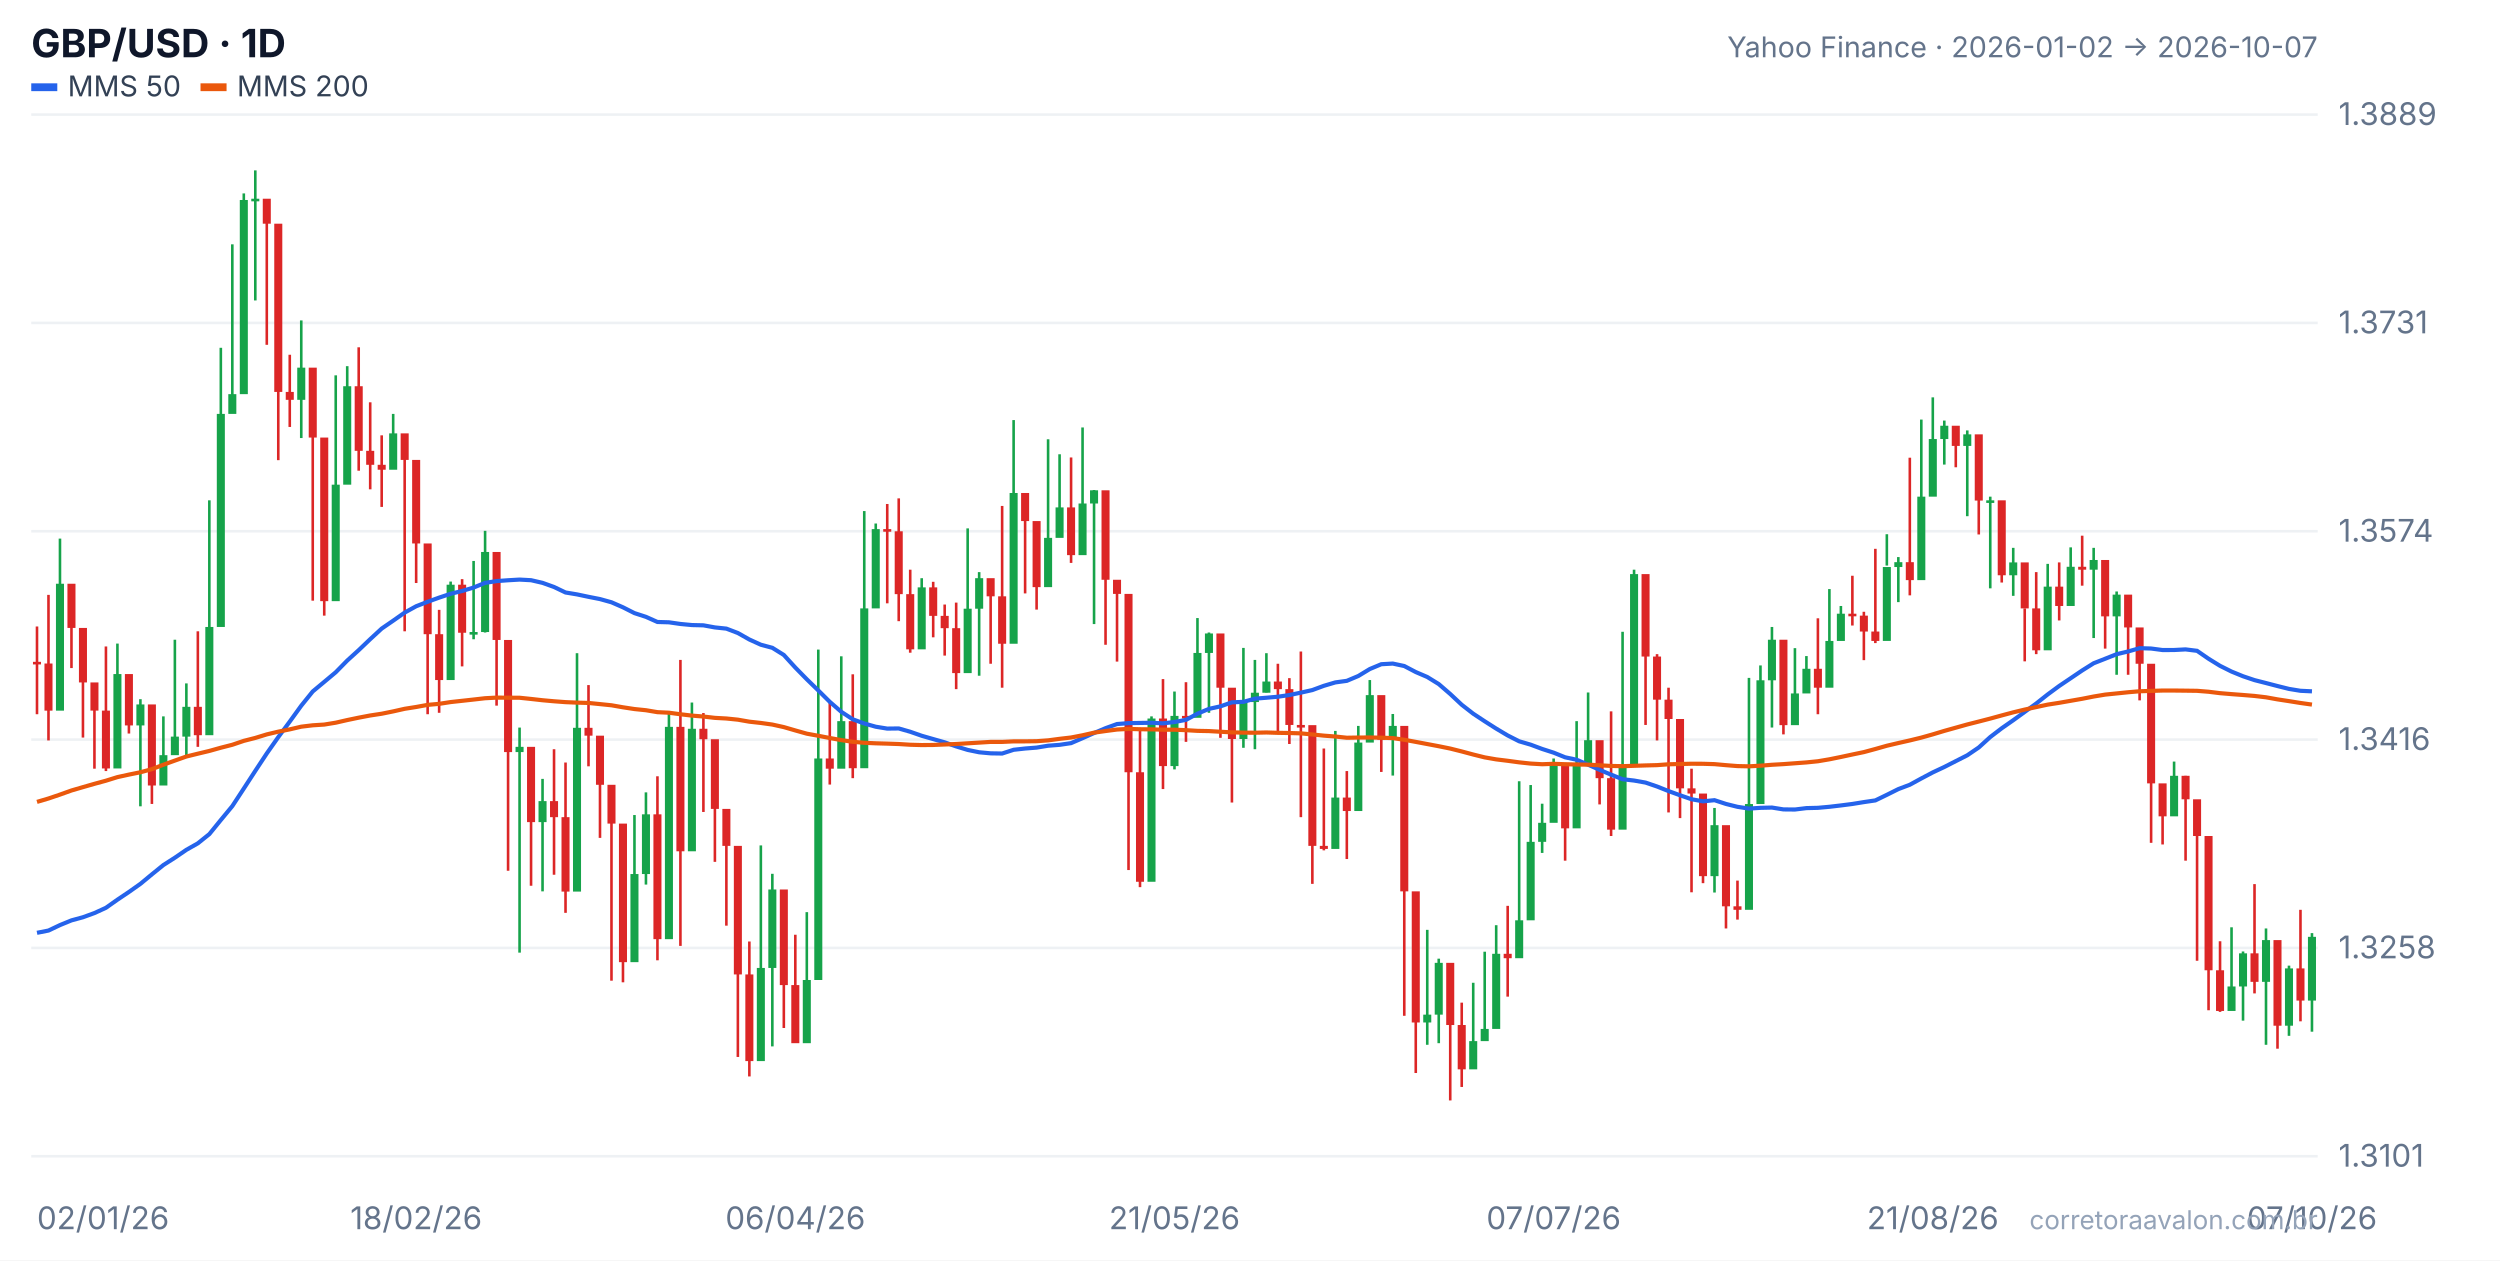
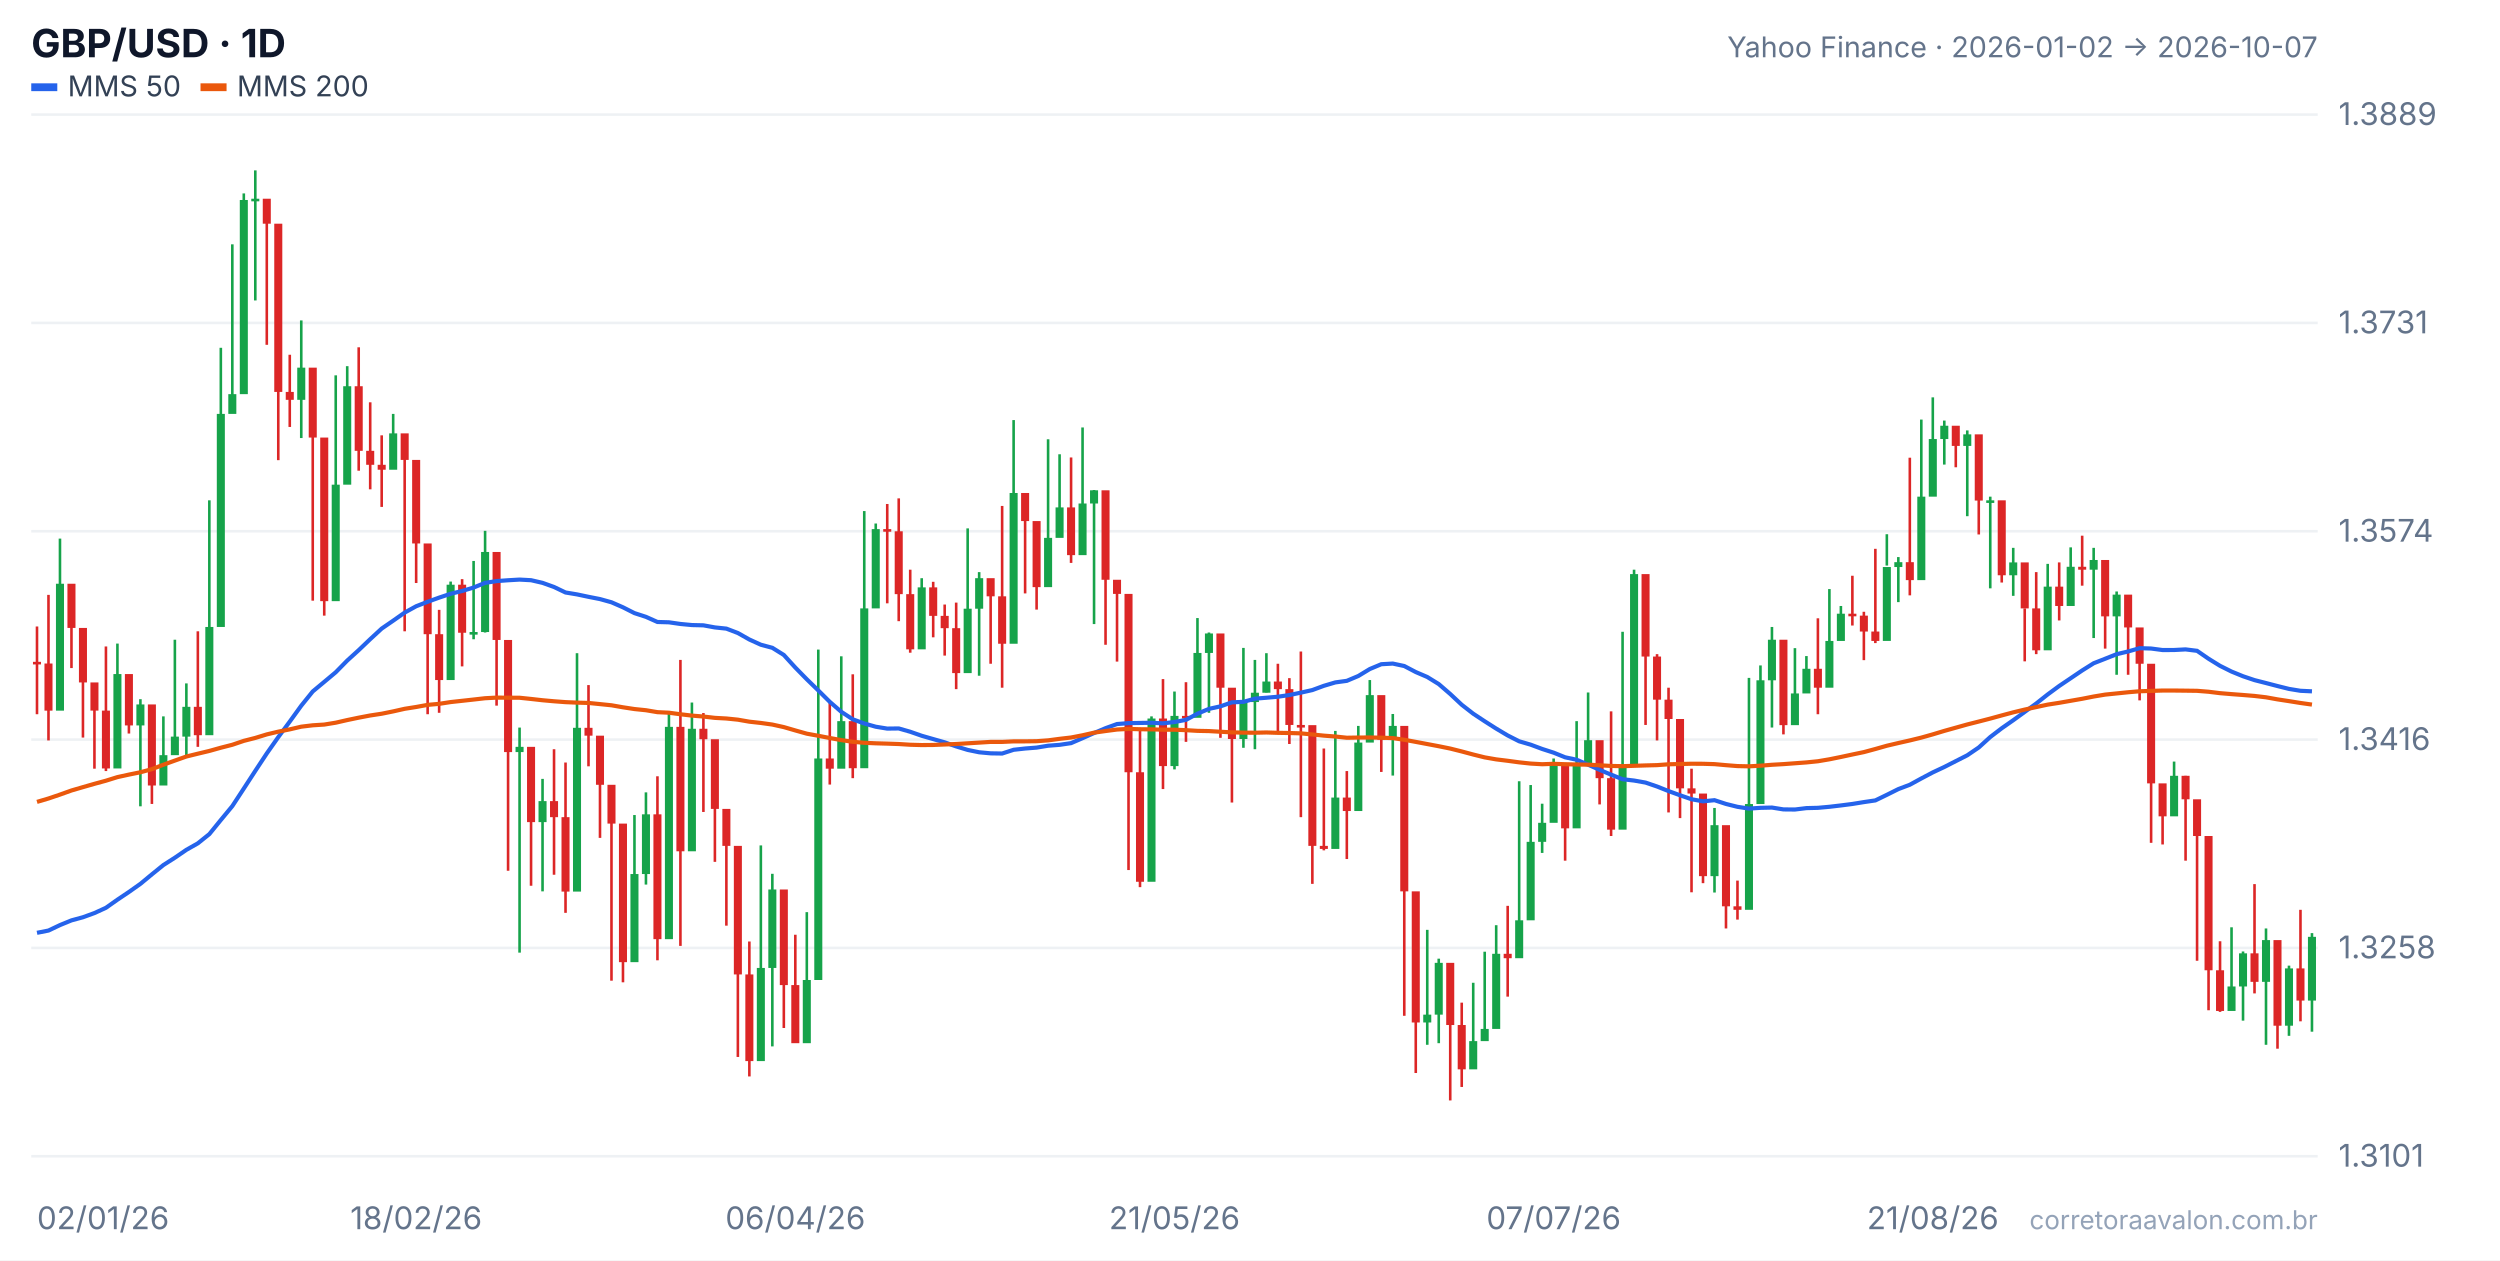
<svg xmlns="http://www.w3.org/2000/svg" viewBox="0 0 960 484" font-family="Inter,system-ui,sans-serif" font-size="12" role="img">
  <rect width="960" height="484" fill="#ffffff" />
  <text x="12" y="22" font-size="15" font-weight="700" fill="#0f172a">GBP/USD · 1D</text>
  <text x="890" y="22" font-size="11" fill="#64748b" text-anchor="end">Yahoo Finance · 2026-01-02 → 2026-10-07</text>
  <line x1="12" x2="890" y1="444" y2="444" stroke="#eef1f4" />
  <text x="898" y="448" fill="#64748b">1.3101</text>
  <line x1="12" x2="890" y1="364" y2="364" stroke="#eef1f4" />
  <text x="898" y="368" fill="#64748b">1.3258</text>
  <line x1="12" x2="890" y1="284" y2="284" stroke="#eef1f4" />
  <text x="898" y="288" fill="#64748b">1.3416</text>
  <line x1="12" x2="890" y1="204" y2="204" stroke="#eef1f4" />
  <text x="898" y="208" fill="#64748b">1.3574</text>
  <line x1="12" x2="890" y1="124" y2="124" stroke="#eef1f4" />
  <text x="898" y="128" fill="#64748b">1.3731</text>
  <line x1="12" x2="890" y1="44" y2="44" stroke="#eef1f4" />
  <text x="898" y="48" fill="#64748b">1.3889</text>
  <text x="14.206" y="472" fill="#64748b" text-anchor="start">02/01/26</text>
  <text x="159.804" y="472" fill="#64748b" text-anchor="middle">18/02/26</text>
  <text x="305.402" y="472" fill="#64748b" text-anchor="middle">06/04/26</text>
  <text x="451" y="472" fill="#64748b" text-anchor="middle">21/05/26</text>
  <text x="596.598" y="472" fill="#64748b" text-anchor="middle">07/07/26</text>
  <text x="742.196" y="472" fill="#64748b" text-anchor="middle">21/08/26</text>
-   <text x="887.794" y="472" fill="#64748b" text-anchor="middle">07/10/26</text>
  <line x1="14.206" x2="14.206" y1="240.571" y2="274.264" stroke="#dc2626" />
  <rect x="12.662" y="254.144" width="3.088" height="1" fill="#dc2626" />
  <line x1="18.618" x2="18.618" y1="228.43" y2="284.325" stroke="#dc2626" />
  <rect x="17.074" y="254.788" width="3.088" height="18.101" fill="#dc2626" />
  <line x1="23.03" x2="23.03" y1="206.824" y2="245.008" stroke="#16a34a" />
  <rect x="21.486" y="224.157" width="3.088" height="48.732" fill="#16a34a" />
  <line x1="27.442" x2="27.442" y1="232.513" y2="256.539" stroke="#dc2626" />
  <rect x="25.898" y="224.157" width="3.088" height="16.969" fill="#dc2626" />
  <line x1="31.854" x2="31.854" y1="258.471" y2="283.229" stroke="#dc2626" />
  <rect x="30.31" y="241.126" width="3.088" height="20.932" fill="#dc2626" />
  <line x1="36.266" x2="36.266" y1="268.213" y2="295.177" stroke="#dc2626" />
  <rect x="34.722" y="262.058" width="3.088" height="10.813" fill="#dc2626" />
  <line x1="40.678" x2="40.678" y1="248.241" y2="296.087" stroke="#dc2626" />
  <rect x="39.134" y="272.872" width="3.088" height="22.215" fill="#dc2626" />
  <line x1="45.09" x2="45.09" y1="247.133" y2="278.658" stroke="#16a34a" />
  <rect x="43.546" y="258.839" width="3.088" height="36.247" fill="#16a34a" />
  <line x1="49.503" x2="49.503" y1="260.403" y2="281.676" stroke="#dc2626" />
  <rect x="47.958" y="258.839" width="3.088" height="19.727" fill="#dc2626" />
  <line x1="53.915" x2="53.915" y1="268.488" y2="309.622" stroke="#16a34a" />
  <rect x="52.37" y="270.506" width="3.088" height="8.061" fill="#16a34a" />
  <line x1="58.327" x2="58.327" y1="285.604" y2="308.715" stroke="#dc2626" />
  <rect x="56.782" y="270.506" width="3.088" height="31.128" fill="#dc2626" />
  <line x1="62.739" x2="62.739" y1="275.088" y2="301.271" stroke="#16a34a" />
  <rect x="61.194" y="289.983" width="3.088" height="11.651" fill="#16a34a" />
  <line x1="67.151" x2="67.151" y1="245.655" y2="286.581" stroke="#16a34a" />
  <rect x="65.607" y="282.864" width="3.088" height="7.119" fill="#16a34a" />
  <line x1="71.563" x2="71.563" y1="262.426" y2="290.895" stroke="#16a34a" />
  <rect x="70.019" y="271.423" width="3.088" height="11.441" fill="#16a34a" />
  <line x1="75.975" x2="75.975" y1="242.42" y2="286.79" stroke="#dc2626" />
  <rect x="74.431" y="271.423" width="3.088" height="10.892" fill="#dc2626" />
  <line x1="80.387" x2="80.387" y1="192.125" y2="249.81" stroke="#16a34a" />
  <rect x="78.843" y="240.756" width="3.088" height="41.56" fill="#16a34a" />
  <line x1="84.799" x2="84.799" y1="133.554" y2="168.682" stroke="#16a34a" />
  <rect x="83.255" y="158.939" width="3.088" height="81.817" fill="#16a34a" />
  <line x1="89.211" x2="89.211" y1="93.823" y2="157.613" stroke="#16a34a" />
  <rect x="87.667" y="151.353" width="3.088" height="7.586" fill="#16a34a" />
  <line x1="93.623" x2="93.623" y1="74.272" y2="113.553" stroke="#16a34a" />
  <rect x="92.079" y="76.795" width="3.088" height="74.558" fill="#16a34a" />
  <line x1="98.035" x2="98.035" y1="65.429" y2="115.376" stroke="#16a34a" />
  <rect x="96.491" y="76.31" width="3.088" height="1" fill="#16a34a" />
  <line x1="102.447" x2="102.447" y1="81.834" y2="132.408" stroke="#dc2626" />
  <rect x="100.903" y="76.31" width="3.088" height="9.59" fill="#dc2626" />
  <line x1="106.859" x2="106.859" y1="132.6" y2="176.703" stroke="#dc2626" />
  <rect x="105.315" y="85.9" width="3.088" height="64.599" fill="#dc2626" />
  <line x1="111.271" x2="111.271" y1="136.225" y2="163.956" stroke="#dc2626" />
  <rect x="109.727" y="150.498" width="3.088" height="3.038" fill="#dc2626" />
  <line x1="115.683" x2="115.683" y1="123.042" y2="168.21" stroke="#16a34a" />
  <rect x="114.139" y="141.179" width="3.088" height="12.357" fill="#16a34a" />
  <line x1="120.095" x2="120.095" y1="162.916" y2="230.657" stroke="#dc2626" />
  <rect x="118.551" y="141.179" width="3.088" height="26.843" fill="#dc2626" />
  <line x1="124.508" x2="124.508" y1="182.729" y2="236.405" stroke="#dc2626" />
  <rect x="122.963" y="168.022" width="3.088" height="62.821" fill="#dc2626" />
  <line x1="128.92" x2="128.92" y1="144.13" y2="196.438" stroke="#16a34a" />
  <rect x="127.375" y="186.115" width="3.088" height="44.728" fill="#16a34a" />
  <line x1="133.332" x2="133.332" y1="140.608" y2="163.389" stroke="#16a34a" />
  <rect x="131.787" y="148.313" width="3.088" height="37.802" fill="#16a34a" />
  <line x1="137.744" x2="137.744" y1="133.363" y2="180.753" stroke="#dc2626" />
  <rect x="136.199" y="148.313" width="3.088" height="24.807" fill="#dc2626" />
  <line x1="142.156" x2="142.156" y1="154.484" y2="187.9" stroke="#dc2626" />
  <rect x="140.612" y="173.12" width="3.088" height="5.364" fill="#dc2626" />
  <line x1="146.568" x2="146.568" y1="167.171" y2="194.657" stroke="#dc2626" />
  <rect x="145.024" y="178.484" width="3.088" height="1.893" fill="#dc2626" />
  <line x1="150.98" x2="150.98" y1="158.939" y2="176.891" stroke="#16a34a" />
  <rect x="149.436" y="166.415" width="3.088" height="13.961" fill="#16a34a" />
  <line x1="155.392" x2="155.392" y1="175.666" y2="242.42" stroke="#dc2626" />
  <rect x="153.848" y="166.415" width="3.088" height="10.194" fill="#dc2626" />
  <line x1="159.804" x2="159.804" y1="199.622" y2="223.878" stroke="#dc2626" />
  <rect x="158.26" y="176.609" width="3.088" height="32.083" fill="#dc2626" />
  <line x1="164.216" x2="164.216" y1="232.513" y2="274.264" stroke="#dc2626" />
  <rect x="162.672" y="208.692" width="3.088" height="34.838" fill="#dc2626" />
  <line x1="168.628" x2="168.628" y1="234.182" y2="273.714" stroke="#dc2626" />
  <rect x="167.084" y="243.53" width="3.088" height="17.609" fill="#dc2626" />
  <line x1="173.04" x2="173.04" y1="223.32" y2="252.669" stroke="#16a34a" />
  <rect x="171.496" y="224.528" width="3.088" height="36.61" fill="#16a34a" />
  <line x1="177.452" x2="177.452" y1="222.39" y2="255.894" stroke="#dc2626" />
  <rect x="175.908" y="224.528" width="3.088" height="18.447" fill="#dc2626" />
  <line x1="181.864" x2="181.864" y1="215.409" y2="245.471" stroke="#16a34a" />
  <rect x="180.32" y="242.698" width="3.088" height="1" fill="#16a34a" />
  <line x1="186.276" x2="186.276" y1="203.833" y2="242.883" stroke="#16a34a" />
  <rect x="184.732" y="211.958" width="3.088" height="30.74" fill="#16a34a" />
  <line x1="190.688" x2="190.688" y1="238.628" y2="270.965" stroke="#dc2626" />
  <rect x="189.144" y="211.958" width="3.088" height="33.789" fill="#dc2626" />
  <line x1="195.101" x2="195.101" y1="263.438" y2="334.371" stroke="#dc2626" />
  <rect x="193.556" y="245.748" width="3.088" height="43.05" fill="#dc2626" />
  <line x1="199.513" x2="199.513" y1="279.39" y2="365.813" stroke="#16a34a" />
  <rect x="197.968" y="286.79" width="3.088" height="2.007" fill="#16a34a" />
  <line x1="203.925" x2="203.925" y1="289.801" y2="340.126" stroke="#dc2626" />
  <rect x="202.38" y="286.79" width="3.088" height="28.901" fill="#dc2626" />
  <line x1="208.337" x2="208.337" y1="299.09" y2="342.282" stroke="#16a34a" />
  <rect x="206.792" y="307.627" width="3.088" height="8.064" fill="#16a34a" />
  <line x1="212.749" x2="212.749" y1="287.703" y2="335.901" stroke="#dc2626" />
  <rect x="211.205" y="307.627" width="3.088" height="6.163" fill="#dc2626" />
  <line x1="217.161" x2="217.161" y1="292.808" y2="350.532" stroke="#dc2626" />
  <rect x="215.617" y="313.79" width="3.088" height="28.582" fill="#dc2626" />
  <line x1="221.573" x2="221.573" y1="250.825" y2="284.508" stroke="#16a34a" />
  <rect x="220.029" y="279.481" width="3.088" height="62.89" fill="#16a34a" />
  <line x1="225.985" x2="225.985" y1="263.069" y2="294.266" stroke="#dc2626" />
  <rect x="224.441" y="279.481" width="3.088" height="3.016" fill="#dc2626" />
  <line x1="230.397" x2="230.397" y1="287.338" y2="321.748" stroke="#dc2626" />
  <rect x="228.853" y="282.498" width="3.088" height="18.864" fill="#dc2626" />
  <line x1="234.809" x2="234.809" y1="307.536" y2="376.584" stroke="#dc2626" />
  <rect x="233.265" y="301.362" width="3.088" height="14.899" fill="#dc2626" />
  <line x1="239.221" x2="239.221" y1="334.551" y2="377.207" stroke="#dc2626" />
  <rect x="237.677" y="316.261" width="3.088" height="53.206" fill="#dc2626" />
  <line x1="243.633" x2="243.633" y1="312.974" y2="355.991" stroke="#16a34a" />
  <rect x="242.089" y="335.631" width="3.088" height="33.835" fill="#16a34a" />
  <line x1="248.045" x2="248.045" y1="304.269" y2="339.677" stroke="#16a34a" />
  <rect x="246.501" y="312.703" width="3.088" height="22.928" fill="#16a34a" />
  <line x1="252.457" x2="252.457" y1="298.089" y2="368.754" stroke="#dc2626" />
  <rect x="250.913" y="312.703" width="3.088" height="47.935" fill="#dc2626" />
  <line x1="256.869" x2="256.869" y1="273.714" y2="341.473" stroke="#16a34a" />
  <rect x="255.325" y="279.115" width="3.088" height="81.522" fill="#16a34a" />
  <line x1="261.281" x2="261.281" y1="253.405" y2="363.226" stroke="#dc2626" />
  <rect x="259.737" y="279.115" width="3.088" height="47.778" fill="#dc2626" />
  <line x1="265.693" x2="265.693" y1="269.772" y2="308.534" stroke="#16a34a" />
  <rect x="264.149" y="279.847" width="3.088" height="47.047" fill="#16a34a" />
  <line x1="270.106" x2="270.106" y1="273.806" y2="311.797" stroke="#dc2626" />
  <rect x="268.561" y="279.847" width="3.088" height="4.022" fill="#dc2626" />
  <line x1="274.518" x2="274.518" y1="304.36" y2="330.949" stroke="#dc2626" />
  <rect x="272.973" y="283.869" width="3.088" height="26.751" fill="#dc2626" />
  <line x1="278.93" x2="278.93" y1="318.549" y2="355.454" stroke="#dc2626" />
  <rect x="277.385" y="310.619" width="3.088" height="14.199" fill="#dc2626" />
  <line x1="283.342" x2="283.342" y1="352.054" y2="405.874" stroke="#dc2626" />
  <rect x="281.797" y="324.818" width="3.088" height="49.366" fill="#dc2626" />
  <line x1="287.754" x2="287.754" y1="361.531" y2="413.353" stroke="#dc2626" />
  <rect x="286.21" y="374.184" width="3.088" height="33.276" fill="#dc2626" />
  <line x1="292.166" x2="292.166" y1="324.638" y2="382.09" stroke="#16a34a" />
  <rect x="290.622" y="371.693" width="3.088" height="35.766" fill="#16a34a" />
  <line x1="296.578" x2="296.578" y1="335.541" y2="401.819" stroke="#16a34a" />
  <rect x="295.034" y="341.564" width="3.088" height="30.129" fill="#16a34a" />
  <line x1="300.99" x2="300.99" y1="370.802" y2="394.754" stroke="#dc2626" />
  <rect x="299.446" y="341.564" width="3.088" height="36.709" fill="#dc2626" />
  <line x1="305.402" x2="305.402" y1="358.94" y2="399.171" stroke="#dc2626" />
  <rect x="303.858" y="378.272" width="3.088" height="22.311" fill="#dc2626" />
  <line x1="309.814" x2="309.814" y1="350.263" y2="387.321" stroke="#16a34a" />
  <rect x="308.27" y="376.318" width="3.088" height="24.266" fill="#16a34a" />
  <line x1="314.226" x2="314.226" y1="249.44" y2="301.816" stroke="#16a34a" />
  <rect x="312.682" y="291.26" width="3.088" height="85.058" fill="#16a34a" />
  <line x1="318.638" x2="318.638" y1="269.864" y2="301.271" stroke="#dc2626" />
  <rect x="317.094" y="291.26" width="3.088" height="3.917" fill="#dc2626" />
  <line x1="323.05" x2="323.05" y1="252.023" y2="285.695" stroke="#16a34a" />
  <rect x="321.506" y="276.919" width="3.088" height="18.257" fill="#16a34a" />
  <line x1="327.462" x2="327.462" y1="258.932" y2="298.816" stroke="#dc2626" />
  <rect x="325.918" y="276.919" width="3.088" height="18.075" fill="#dc2626" />
  <line x1="331.874" x2="331.874" y1="196.25" y2="239.229" stroke="#16a34a" />
  <rect x="330.33" y="233.625" width="3.088" height="61.369" fill="#16a34a" />
  <line x1="336.286" x2="336.286" y1="201.027" y2="218.762" stroke="#16a34a" />
  <rect x="334.742" y="203.178" width="3.088" height="30.447" fill="#16a34a" />
  <line x1="340.698" x2="340.698" y1="193.532" y2="231.678" stroke="#dc2626" />
  <rect x="339.154" y="203.178" width="3.088" height="1" fill="#dc2626" />
  <line x1="345.111" x2="345.111" y1="191.374" y2="238.535" stroke="#dc2626" />
  <rect x="343.566" y="204.01" width="3.088" height="24.142" fill="#dc2626" />
  <line x1="349.523" x2="349.523" y1="218.762" y2="250.64" stroke="#dc2626" />
  <rect x="347.978" y="228.152" width="3.088" height="21.196" fill="#dc2626" />
  <line x1="353.935" x2="353.935" y1="222.027" y2="248.425" stroke="#16a34a" />
  <rect x="352.39" y="225.551" width="3.088" height="23.797" fill="#16a34a" />
  <line x1="358.347" x2="358.347" y1="223.413" y2="244.731" stroke="#dc2626" />
  <rect x="356.803" y="225.551" width="3.088" height="10.947" fill="#dc2626" />
  <line x1="362.759" x2="362.759" y1="232.142" y2="251.746" stroke="#dc2626" />
  <rect x="361.215" y="236.498" width="3.088" height="4.721" fill="#dc2626" />
  <line x1="367.171" x2="367.171" y1="231.4" y2="264.632" stroke="#dc2626" />
  <rect x="365.627" y="241.218" width="3.088" height="17.253" fill="#dc2626" />
  <line x1="371.583" x2="371.583" y1="202.897" y2="234.552" stroke="#16a34a" />
  <rect x="370.039" y="233.746" width="3.088" height="24.726" fill="#16a34a" />
  <line x1="375.995" x2="375.995" y1="219.692" y2="259.484" stroke="#16a34a" />
  <rect x="374.451" y="222.018" width="3.088" height="11.727" fill="#16a34a" />
  <line x1="380.407" x2="380.407" y1="227.13" y2="254.88" stroke="#dc2626" />
  <rect x="378.863" y="222.018" width="3.088" height="6.969" fill="#dc2626" />
  <line x1="384.819" x2="384.819" y1="194.282" y2="264.081" stroke="#dc2626" />
  <rect x="383.275" y="228.988" width="3.088" height="18.21" fill="#dc2626" />
  <line x1="389.231" x2="389.231" y1="161.307" y2="196.344" stroke="#16a34a" />
  <rect x="387.687" y="189.308" width="3.088" height="57.889" fill="#16a34a" />
  <line x1="393.643" x2="393.643" y1="190.342" y2="227.873" stroke="#dc2626" />
  <rect x="392.099" y="189.308" width="3.088" height="10.782" fill="#dc2626" />
  <line x1="398.055" x2="398.055" y1="201.775" y2="234.089" stroke="#dc2626" />
  <rect x="396.511" y="200.091" width="3.088" height="25.368" fill="#dc2626" />
  <line x1="402.467" x2="402.467" y1="168.682" y2="208.878" stroke="#16a34a" />
  <rect x="400.923" y="206.543" width="3.088" height="18.915" fill="#16a34a" />
  <line x1="406.879" x2="406.879" y1="174.44" y2="195.407" stroke="#16a34a" />
  <rect x="405.335" y="194.844" width="3.088" height="11.699" fill="#16a34a" />
  <line x1="411.291" x2="411.291" y1="175.666" y2="216.154" stroke="#dc2626" />
  <rect x="409.747" y="194.844" width="3.088" height="18.326" fill="#dc2626" />
  <line x1="415.704" x2="415.704" y1="164.146" y2="200.465" stroke="#16a34a" />
  <rect x="414.159" y="193.344" width="3.088" height="19.827" fill="#16a34a" />
  <line x1="420.116" x2="420.116" y1="188.182" y2="239.645" stroke="#16a34a" />
  <rect x="418.571" y="188.276" width="3.088" height="5.068" fill="#16a34a" />
  <line x1="424.528" x2="424.528" y1="215.687" y2="247.595" stroke="#dc2626" />
  <rect x="422.983" y="188.276" width="3.088" height="34.357" fill="#dc2626" />
  <line x1="428.94" x2="428.94" y1="224.343" y2="254.051" stroke="#dc2626" />
  <rect x="427.395" y="222.632" width="3.088" height="5.427" fill="#dc2626" />
  <line x1="433.352" x2="433.352" y1="295.996" y2="334.101" stroke="#dc2626" />
  <rect x="431.808" y="228.059" width="3.088" height="68.483" fill="#dc2626" />
  <line x1="437.764" x2="437.764" y1="279.939" y2="340.665" stroke="#dc2626" />
  <rect x="436.22" y="296.542" width="3.088" height="42.056" fill="#dc2626" />
  <line x1="442.176" x2="442.176" y1="275.088" y2="302.089" stroke="#16a34a" />
  <rect x="440.632" y="275.913" width="3.088" height="62.686" fill="#16a34a" />
  <line x1="446.588" x2="446.588" y1="260.771" y2="302.998" stroke="#dc2626" />
  <rect x="445.044" y="275.913" width="3.088" height="18.262" fill="#dc2626" />
  <line x1="451" x2="451" y1="265.55" y2="295.45" stroke="#16a34a" />
  <rect x="449.456" y="274.905" width="3.088" height="19.27" fill="#16a34a" />
  <line x1="455.412" x2="455.412" y1="261.966" y2="284.873" stroke="#dc2626" />
  <rect x="453.868" y="274.905" width="3.088" height="1" fill="#dc2626" />
  <line x1="459.824" x2="459.824" y1="237.331" y2="255.801" stroke="#16a34a" />
  <rect x="458.28" y="250.732" width="3.088" height="24.905" fill="#16a34a" />
  <line x1="464.236" x2="464.236" y1="242.883" y2="273.714" stroke="#16a34a" />
  <rect x="462.692" y="243.252" width="3.088" height="7.48" fill="#16a34a" />
  <line x1="468.648" x2="468.648" y1="262.242" y2="283.321" stroke="#dc2626" />
  <rect x="467.104" y="243.252" width="3.088" height="20.829" fill="#dc2626" />
  <line x1="473.06" x2="473.06" y1="268.029" y2="308.171" stroke="#dc2626" />
  <rect x="471.516" y="264.081" width="3.088" height="19.697" fill="#dc2626" />
  <line x1="477.472" x2="477.472" y1="248.795" y2="287.156" stroke="#16a34a" />
  <rect x="475.928" y="269.588" width="3.088" height="14.189" fill="#16a34a" />
  <line x1="481.884" x2="481.884" y1="253.405" y2="287.703" stroke="#16a34a" />
  <rect x="480.34" y="266.009" width="3.088" height="3.579" fill="#16a34a" />
  <line x1="486.296" x2="486.296" y1="250.825" y2="265.917" stroke="#16a34a" />
  <rect x="484.752" y="261.709" width="3.088" height="4.301" fill="#16a34a" />
  <line x1="490.709" x2="490.709" y1="254.88" y2="280.761" stroke="#dc2626" />
  <rect x="489.164" y="261.709" width="3.088" height="2.923" fill="#dc2626" />
  <line x1="495.121" x2="495.121" y1="260.403" y2="285.695" stroke="#dc2626" />
  <rect x="493.576" y="264.632" width="3.088" height="13.752" fill="#dc2626" />
  <line x1="499.533" x2="499.533" y1="250.179" y2="313.79" stroke="#dc2626" />
  <rect x="497.988" y="278.383" width="3.088" height="1" fill="#dc2626" />
  <line x1="503.945" x2="503.945" y1="307.627" y2="339.407" stroke="#dc2626" />
  <rect x="502.401" y="278.457" width="3.088" height="46.361" fill="#dc2626" />
  <line x1="508.357" x2="508.357" y1="287.43" y2="326.532" stroke="#dc2626" />
  <rect x="506.813" y="324.818" width="3.088" height="1.173" fill="#dc2626" />
  <line x1="512.769" x2="512.769" y1="280.67" y2="307.718" stroke="#16a34a" />
  <rect x="511.225" y="306.266" width="3.088" height="19.725" fill="#16a34a" />
  <line x1="517.181" x2="517.181" y1="296.087" y2="329.868" stroke="#dc2626" />
  <rect x="515.637" y="306.266" width="3.088" height="5.169" fill="#dc2626" />
  <line x1="521.593" x2="521.593" y1="278.749" y2="299.635" stroke="#16a34a" />
  <rect x="520.049" y="285.148" width="3.088" height="26.287" fill="#16a34a" />
  <line x1="526.005" x2="526.005" y1="261.139" y2="282.955" stroke="#16a34a" />
  <rect x="524.461" y="266.928" width="3.088" height="18.22" fill="#16a34a" />
  <line x1="530.417" x2="530.417" y1="271.239" y2="296.424" stroke="#dc2626" />
  <rect x="528.873" y="266.928" width="3.088" height="17.114" fill="#dc2626" />
  <line x1="534.829" x2="534.829" y1="274.172" y2="297.816" stroke="#16a34a" />
  <rect x="533.285" y="278.749" width="3.088" height="5.293" fill="#16a34a" />
  <line x1="539.241" x2="539.241" y1="329.598" y2="390.066" stroke="#dc2626" />
  <rect x="537.697" y="278.749" width="3.088" height="63.533" fill="#dc2626" />
  <line x1="543.653" x2="543.653" y1="372.583" y2="412.035" stroke="#dc2626" />
  <rect x="542.109" y="342.282" width="3.088" height="50.35" fill="#dc2626" />
  <line x1="548.065" x2="548.065" y1="357.063" y2="401.201" stroke="#16a34a" />
  <rect x="546.521" y="389.624" width="3.088" height="3.009" fill="#16a34a" />
  <line x1="552.477" x2="552.477" y1="368.13" y2="400.584" stroke="#16a34a" />
  <rect x="550.933" y="369.734" width="3.088" height="19.89" fill="#16a34a" />
  <line x1="556.889" x2="556.889" y1="388.915" y2="422.571" stroke="#dc2626" />
  <rect x="555.345" y="369.734" width="3.088" height="23.872" fill="#dc2626" />
  <line x1="561.302" x2="561.302" y1="385.017" y2="417.395" stroke="#dc2626" />
  <rect x="559.757" y="393.605" width="3.088" height="17.023" fill="#dc2626" />
  <line x1="565.714" x2="565.714" y1="377.384" y2="403.23" stroke="#16a34a" />
  <rect x="564.169" y="399.789" width="3.088" height="10.839" fill="#16a34a" />
  <line x1="570.126" x2="570.126" y1="365.456" y2="396.345" stroke="#16a34a" />
  <rect x="568.581" y="395.108" width="3.088" height="4.681" fill="#16a34a" />
  <line x1="574.538" x2="574.538" y1="355.276" y2="386.169" stroke="#16a34a" />
  <rect x="572.993" y="366.259" width="3.088" height="28.849" fill="#16a34a" />
  <line x1="578.95" x2="578.95" y1="347.844" y2="382.711" stroke="#dc2626" />
  <rect x="577.406" y="366.259" width="3.088" height="1.693" fill="#dc2626" />
  <line x1="583.362" x2="583.362" y1="299.998" y2="355.276" stroke="#16a34a" />
  <rect x="581.818" y="353.397" width="3.088" height="14.555" fill="#16a34a" />
  <line x1="587.774" x2="587.774" y1="301.453" y2="325.089" stroke="#16a34a" />
  <rect x="586.23" y="323.266" width="3.088" height="30.131" fill="#16a34a" />
  <line x1="592.186" x2="592.186" y1="308.625" y2="327.525" stroke="#16a34a" />
  <rect x="590.642" y="315.962" width="3.088" height="7.304" fill="#16a34a" />
  <line x1="596.598" x2="596.598" y1="291.26" y2="311.525" stroke="#16a34a" />
  <rect x="595.054" y="293.228" width="3.088" height="22.734" fill="#16a34a" />
  <line x1="601.01" x2="601.01" y1="303.361" y2="330.499" stroke="#dc2626" />
  <rect x="599.466" y="293.228" width="3.088" height="24.86" fill="#dc2626" />
  <line x1="605.422" x2="605.422" y1="276.919" y2="299.908" stroke="#16a34a" />
  <rect x="603.878" y="294.084" width="3.088" height="24.003" fill="#16a34a" />
  <line x1="609.834" x2="609.834" y1="265.917" y2="291.533" stroke="#16a34a" />
  <rect x="608.29" y="284.234" width="3.088" height="9.85" fill="#16a34a" />
  <line x1="614.246" x2="614.246" y1="286.335" y2="308.896" stroke="#dc2626" />
  <rect x="612.702" y="284.234" width="3.088" height="14.582" fill="#dc2626" />
  <line x1="618.658" x2="618.658" y1="273.164" y2="321.026" stroke="#dc2626" />
  <rect x="617.114" y="298.816" width="3.088" height="19.769" fill="#dc2626" />
  <line x1="623.07" x2="623.07" y1="242.606" y2="300.998" stroke="#16a34a" />
  <rect x="621.526" y="293.629" width="3.088" height="24.957" fill="#16a34a" />
  <line x1="627.482" x2="627.482" y1="218.762" y2="251.193" stroke="#16a34a" />
  <rect x="625.938" y="220.455" width="3.088" height="73.174" fill="#16a34a" />
  <line x1="631.894" x2="631.894" y1="250.271" y2="278.383" stroke="#dc2626" />
  <rect x="630.35" y="220.455" width="3.088" height="31.661" fill="#dc2626" />
  <line x1="636.307" x2="636.307" y1="251.193" y2="284.325" stroke="#dc2626" />
  <rect x="634.762" y="252.116" width="3.088" height="16.556" fill="#dc2626" />
  <line x1="640.719" x2="640.719" y1="264.081" y2="311.978" stroke="#dc2626" />
  <rect x="639.174" y="268.671" width="3.088" height="7.424" fill="#dc2626" />
  <line x1="645.131" x2="645.131" y1="295.632" y2="314.152" stroke="#dc2626" />
  <rect x="643.586" y="276.095" width="3.088" height="26.63" fill="#dc2626" />
  <line x1="649.543" x2="649.543" y1="295.177" y2="342.641" stroke="#dc2626" />
  <rect x="647.998" y="302.725" width="3.088" height="1.998" fill="#dc2626" />
  <line x1="653.955" x2="653.955" y1="317.952" y2="339.138" stroke="#dc2626" />
  <rect x="652.411" y="304.723" width="3.088" height="31.717" fill="#dc2626" />
  <line x1="658.367" x2="658.367" y1="310.257" y2="342.731" stroke="#16a34a" />
  <rect x="656.823" y="316.867" width="3.088" height="19.574" fill="#16a34a" />
  <line x1="662.779" x2="662.779" y1="337.25" y2="356.527" stroke="#dc2626" />
  <rect x="661.235" y="316.867" width="3.088" height="31.156" fill="#dc2626" />
  <line x1="667.191" x2="667.191" y1="338.149" y2="353.128" stroke="#dc2626" />
  <rect x="665.647" y="348.023" width="3.088" height="1.345" fill="#dc2626" />
  <line x1="671.603" x2="671.603" y1="260.311" y2="325.991" stroke="#16a34a" />
  <rect x="670.059" y="308.752" width="3.088" height="40.616" fill="#16a34a" />
  <line x1="676.015" x2="676.015" y1="255.525" y2="289.983" stroke="#16a34a" />
  <rect x="674.471" y="261.231" width="3.088" height="47.52" fill="#16a34a" />
  <line x1="680.427" x2="680.427" y1="240.756" y2="279.371" stroke="#16a34a" />
  <rect x="678.883" y="245.655" width="3.088" height="15.576" fill="#16a34a" />
  <line x1="684.839" x2="684.839" y1="263.161" y2="282.005" stroke="#dc2626" />
  <rect x="683.295" y="245.655" width="3.088" height="32.801" fill="#dc2626" />
  <line x1="689.251" x2="689.251" y1="248.887" y2="269.588" stroke="#16a34a" />
  <rect x="687.707" y="266.285" width="3.088" height="12.172" fill="#16a34a" />
  <line x1="693.663" x2="693.663" y1="251.931" y2="265.917" stroke="#16a34a" />
  <rect x="692.119" y="256.814" width="3.088" height="9.47" fill="#16a34a" />
  <line x1="698.075" x2="698.075" y1="237.424" y2="274.264" stroke="#dc2626" />
  <rect x="696.531" y="256.814" width="3.088" height="7.266" fill="#dc2626" />
  <line x1="702.487" x2="702.487" y1="226.201" y2="249.625" stroke="#16a34a" />
  <rect x="700.943" y="246.126" width="3.088" height="17.954" fill="#16a34a" />
  <line x1="706.899" x2="706.899" y1="232.698" y2="245.008" stroke="#16a34a" />
  <rect x="705.355" y="235.664" width="3.088" height="10.462" fill="#16a34a" />
  <line x1="711.312" x2="711.312" y1="221.088" y2="240.201" stroke="#dc2626" />
  <rect x="709.767" y="235.664" width="3.088" height="1" fill="#dc2626" />
  <line x1="715.724" x2="715.724" y1="234.923" y2="253.498" stroke="#dc2626" />
  <rect x="714.179" y="236.405" width="3.088" height="6.108" fill="#dc2626" />
  <line x1="720.136" x2="720.136" y1="210.745" y2="246.948" stroke="#dc2626" />
  <rect x="718.591" y="242.513" width="3.088" height="3.604" fill="#dc2626" />
  <line x1="724.548" x2="724.548" y1="205.142" y2="217.178" stroke="#16a34a" />
  <rect x="723.004" y="217.737" width="3.088" height="28.38" fill="#16a34a" />
  <line x1="728.96" x2="728.96" y1="213.917" y2="231.215" stroke="#16a34a" />
  <rect x="727.416" y="215.874" width="3.088" height="1.863" fill="#16a34a" />
  <line x1="733.372" x2="733.372" y1="175.76" y2="228.616" stroke="#dc2626" />
  <rect x="731.828" y="215.874" width="3.088" height="6.888" fill="#dc2626" />
  <line x1="737.784" x2="737.784" y1="161.117" y2="192.875" stroke="#16a34a" />
  <rect x="736.24" y="190.717" width="3.088" height="32.046" fill="#16a34a" />
  <line x1="742.196" x2="742.196" y1="152.587" y2="180.565" stroke="#16a34a" />
  <rect x="740.652" y="168.588" width="3.088" height="22.129" fill="#16a34a" />
  <line x1="746.608" x2="746.608" y1="161.497" y2="178.399" stroke="#16a34a" />
  <rect x="745.064" y="163.483" width="3.088" height="5.105" fill="#16a34a" />
  <line x1="751.02" x2="751.02" y1="163.956" y2="179.435" stroke="#dc2626" />
  <rect x="749.476" y="163.483" width="3.088" height="7.749" fill="#dc2626" />
  <line x1="755.432" x2="755.432" y1="165.28" y2="198.218" stroke="#16a34a" />
  <rect x="753.888" y="166.793" width="3.088" height="4.439" fill="#16a34a" />
  <line x1="759.844" x2="759.844" y1="188.839" y2="205.235" stroke="#dc2626" />
  <rect x="758.3" y="166.793" width="3.088" height="25.425" fill="#dc2626" />
  <line x1="764.256" x2="764.256" y1="190.717" y2="225.923" stroke="#16a34a" />
  <rect x="762.712" y="192.125" width="3.088" height="1" fill="#16a34a" />
  <line x1="768.668" x2="768.668" y1="208.598" y2="223.692" stroke="#dc2626" />
  <rect x="767.124" y="192.125" width="3.088" height="28.777" fill="#dc2626" />
  <line x1="773.08" x2="773.08" y1="210.372" y2="228.802" stroke="#16a34a" />
  <rect x="771.536" y="215.967" width="3.088" height="4.935" fill="#16a34a" />
  <line x1="777.492" x2="777.492" y1="233.625" y2="253.959" stroke="#dc2626" />
  <rect x="775.948" y="215.967" width="3.088" height="17.658" fill="#dc2626" />
  <line x1="781.905" x2="781.905" y1="219.692" y2="251.193" stroke="#dc2626" />
  <rect x="780.36" y="233.625" width="3.088" height="16.092" fill="#dc2626" />
  <line x1="786.317" x2="786.317" y1="216.526" y2="246.671" stroke="#16a34a" />
  <rect x="784.772" y="225.273" width="3.088" height="24.444" fill="#16a34a" />
  <line x1="790.729" x2="790.729" y1="215.967" y2="238.258" stroke="#dc2626" />
  <rect x="789.184" y="225.273" width="3.088" height="7.425" fill="#dc2626" />
  <line x1="795.141" x2="795.141" y1="210.186" y2="229.915" stroke="#16a34a" />
  <rect x="793.596" y="217.644" width="3.088" height="15.054" fill="#16a34a" />
  <line x1="799.553" x2="799.553" y1="205.702" y2="224.901" stroke="#dc2626" />
  <rect x="798.009" y="217.644" width="3.088" height="1.118" fill="#dc2626" />
  <line x1="803.965" x2="803.965" y1="210.372" y2="245.008" stroke="#16a34a" />
  <rect x="802.421" y="215.035" width="3.088" height="3.727" fill="#16a34a" />
  <line x1="808.377" x2="808.377" y1="224.715" y2="249.071" stroke="#dc2626" />
  <rect x="806.833" y="215.035" width="3.088" height="21.648" fill="#dc2626" />
  <line x1="812.789" x2="812.789" y1="227.13" y2="259.115" stroke="#16a34a" />
  <rect x="811.245" y="228.337" width="3.088" height="8.346" fill="#16a34a" />
  <line x1="817.201" x2="817.201" y1="240.108" y2="259.115" stroke="#dc2626" />
  <rect x="815.657" y="228.337" width="3.088" height="12.603" fill="#dc2626" />
  <line x1="821.613" x2="821.613" y1="243.807" y2="268.947" stroke="#dc2626" />
  <rect x="820.069" y="240.941" width="3.088" height="13.94" fill="#dc2626" />
  <line x1="826.025" x2="826.025" y1="288.797" y2="323.645" stroke="#dc2626" />
  <rect x="824.481" y="254.88" width="3.088" height="45.936" fill="#dc2626" />
  <line x1="830.437" x2="830.437" y1="303.361" y2="324.277" stroke="#dc2626" />
  <rect x="828.893" y="300.816" width="3.088" height="12.657" fill="#dc2626" />
  <line x1="834.849" x2="834.849" y1="292.444" y2="307.899" stroke="#16a34a" />
  <rect x="833.305" y="297.907" width="3.088" height="15.566" fill="#16a34a" />
  <line x1="839.261" x2="839.261" y1="297.907" y2="330.499" stroke="#dc2626" />
  <rect x="837.717" y="297.907" width="3.088" height="9.021" fill="#dc2626" />
  <line x1="843.673" x2="843.673" y1="320.393" y2="368.932" stroke="#dc2626" />
  <rect x="842.129" y="306.928" width="3.088" height="14.098" fill="#dc2626" />
  <line x1="848.085" x2="848.085" y1="365.367" y2="387.941" stroke="#dc2626" />
  <rect x="846.541" y="321.026" width="3.088" height="51.557" fill="#dc2626" />
  <line x1="852.497" x2="852.497" y1="361.441" y2="388.561" stroke="#dc2626" />
  <rect x="850.953" y="372.583" width="3.088" height="15.624" fill="#dc2626" />
  <line x1="856.91" x2="856.91" y1="356.08" y2="379.249" stroke="#16a34a" />
  <rect x="855.365" y="378.805" width="3.088" height="9.401" fill="#16a34a" />
  <line x1="861.322" x2="861.322" y1="365.367" y2="391.925" stroke="#16a34a" />
  <rect x="859.777" y="366.081" width="3.088" height="12.725" fill="#16a34a" />
  <line x1="865.734" x2="865.734" y1="339.497" y2="381.469" stroke="#dc2626" />
  <rect x="864.189" y="366.081" width="3.088" height="10.948" fill="#dc2626" />
  <line x1="870.146" x2="870.146" y1="356.527" y2="401.201" stroke="#16a34a" />
  <rect x="868.602" y="360.995" width="3.088" height="16.034" fill="#16a34a" />
  <line x1="874.558" x2="874.558" y1="365.367" y2="402.701" stroke="#dc2626" />
  <rect x="873.014" y="360.995" width="3.088" height="32.876" fill="#dc2626" />
  <line x1="878.97" x2="878.97" y1="370.802" y2="397.759" stroke="#16a34a" />
  <rect x="877.426" y="371.87" width="3.088" height="22" fill="#16a34a" />
  <line x1="883.382" x2="883.382" y1="349.368" y2="392.19" stroke="#dc2626" />
  <rect x="881.838" y="371.87" width="3.088" height="12.349" fill="#dc2626" />
  <line x1="887.794" x2="887.794" y1="358.315" y2="396.169" stroke="#16a34a" />
  <rect x="886.25" y="359.745" width="3.088" height="24.474" fill="#16a34a" />
  <polyline fill="none" stroke="#2563eb" stroke-width="1.6" points="14.206,358.202 18.618,357.328 23.03,355.232 27.442,353.423 31.854,352.222 36.266,350.612 40.678,348.594 45.09,345.482 49.503,342.518 53.915,339.398 58.327,335.748 62.739,332.178 67.151,329.363 71.563,326.337 75.975,323.836 80.387,320.299 84.799,314.873 89.211,309.541 93.623,302.799 98.035,296.008 102.447,289.32 106.859,283.054 111.271,277.083 115.683,270.982 120.095,265.517 124.508,261.842 128.92,258.148 133.332,253.659 137.744,249.652 142.156,245.443 146.568,241.375 150.98,238.341 155.392,235.236 159.804,232.801 164.216,231.085 168.628,229.486 173.04,228.015 177.452,226.934 181.864,225.618 186.276,223.817 190.688,223.142 195.101,222.817 199.513,222.562 203.925,222.799 208.337,223.818 212.749,225.404 217.161,227.514 221.573,228.248 225.985,229.181 230.397,230.047 234.809,231.276 239.221,233.208 243.633,235.437 248.045,236.869 252.457,238.841 256.869,238.965 261.281,239.602 265.693,240.022 270.106,240.128 274.518,240.93 278.93,241.394 283.342,243.078 287.754,245.57 292.166,247.575 296.578,248.76 300.99,251.51 305.402,256.343 309.814,260.842 314.226,265.132 318.638,269.509 323.05,273.33 327.462,276.219 331.874,277.821 336.286,279.061 340.698,279.781 345.111,279.727 349.523,280.992 353.935,282.537 358.347,283.804 362.759,285.059 367.171,286.621 371.583,287.967 375.995,288.876 380.407,289.281 384.819,289.355 389.231,287.918 393.643,287.429 398.055,287.079 402.467,286.356 406.879,286.014 411.291,285.362 415.704,283.453 420.116,281.483 424.528,279.622 428.94,278.03 433.352,277.685 437.764,277.61 442.176,277.539 446.588,277.772 451,277.243 455.412,276.43 459.824,274.056 464.236,272.208 468.648,271.236 473.06,269.699 477.472,269.508 481.884,268.29 486.296,267.928 490.709,267.543 495.121,266.898 499.533,265.971 503.945,264.984 508.357,263.354 512.769,262.046 517.181,261.443 521.593,259.581 526.005,256.907 530.417,255.062 534.829,254.812 539.241,255.754 543.653,258.068 548.065,259.961 552.477,262.683 556.889,266.491 561.302,270.624 565.714,274.056 570.126,276.972 574.538,279.786 578.95,282.415 583.362,284.659 587.774,285.954 592.186,287.599 596.598,289.023 601.01,290.805 605.422,291.743 609.834,293.641 614.246,295.616 618.658,297.478 623.07,299.22 627.482,299.732 631.894,300.511 636.307,302.018 640.719,303.774 645.131,305.376 649.543,306.909 653.955,307.707 658.367,307.272 662.779,308.715 667.191,309.818 671.603,310.495 676.015,310.207 680.427,310.106 684.839,310.81 689.251,310.854 693.663,310.315 698.075,310.205 702.487,309.807 706.899,309.286 711.312,308.721 715.724,308.004 720.136,307.357 724.548,305.216 728.96,303.013 733.372,301.343 737.784,298.929 742.196,296.598 746.608,294.529 751.02,292.273 755.432,290.033 759.844,287.032 764.256,283.022 768.668,279.648 773.08,276.572 777.492,273.373 781.905,270.154 786.317,266.664 790.729,263.416 795.141,260.444 799.553,257.46 803.965,254.693 808.377,252.961 812.789,251.208 817.201,250.163 821.613,248.899 826.025,249.033 830.437,249.618 834.849,249.6 839.261,249.367 843.673,249.915 848.085,252.957 852.497,255.679 856.91,257.882 861.322,259.681 865.734,261.167 870.146,262.293 874.558,263.441 878.97,264.542 883.382,265.265 887.794,265.473" />
  <polyline fill="none" stroke="#ea580c" stroke-width="1.6" points="14.206,307.928 18.618,306.624 23.03,305.125 27.442,303.545 31.854,302.258 36.266,300.99 40.678,299.789 45.09,298.412 49.503,297.446 53.915,296.548 58.327,295.354 62.739,293.656 67.151,292.064 71.563,290.502 75.975,289.418 80.387,288.362 84.799,287.124 89.211,285.991 93.623,284.493 98.035,283.362 102.447,282.009 106.859,280.957 111.271,280.077 115.683,279.043 120.095,278.514 124.508,278.235 128.92,277.512 133.332,276.504 137.744,275.584 142.156,274.743 146.568,274.072 150.98,273.175 155.392,272.18 159.804,271.481 164.216,270.674 168.628,270.276 173.04,269.592 177.452,269.11 181.864,268.623 186.276,268.12 190.688,267.883 195.101,267.914 199.513,267.936 203.925,268.398 208.337,268.895 212.749,269.291 217.161,269.621 221.573,269.809 225.985,269.932 230.397,270.375 234.809,270.829 239.221,271.602 243.633,272.275 248.045,272.729 252.457,273.469 256.869,273.678 261.281,274.277 265.693,274.793 270.106,275.15 274.518,275.662 278.93,275.902 283.342,276.354 287.754,277.125 292.166,277.614 296.578,278.23 300.99,279.206 305.402,280.488 309.814,281.733 314.226,282.54 318.638,283.394 323.05,284.199 327.462,284.847 331.874,285.235 336.286,285.429 340.698,285.555 345.111,285.705 349.523,285.981 353.935,286.104 358.347,286.064 362.759,285.88 367.171,285.695 371.583,285.431 375.995,285.163 380.407,284.887 384.819,284.89 389.231,284.684 393.643,284.679 398.055,284.625 402.467,284.3 406.879,283.713 411.291,283.2 415.704,282.345 420.116,281.343 424.528,280.716 428.94,280.136 433.352,279.903 437.764,280.028 442.176,280.077 446.588,280.2 451,280.204 455.412,280.385 459.824,280.648 464.236,280.736 468.648,280.992 473.06,281.225 477.472,281.332 481.884,281.37 486.296,281.267 490.709,281.411 495.121,281.478 499.533,281.609 503.945,282.036 508.357,282.487 512.769,282.821 517.181,283.293 521.593,283.216 526.005,283.195 530.417,283.268 534.829,283.436 539.241,284.075 543.653,284.885 548.065,285.714 552.477,286.55 556.889,287.447 561.302,288.553 565.714,289.736 570.126,290.834 574.538,291.6 578.95,292.143 583.362,292.741 587.774,293.212 592.186,293.464 596.598,293.309 601.01,293.459 605.422,293.563 609.834,293.634 614.246,293.871 618.658,294.121 623.07,294.214 627.482,294.071 631.894,293.924 636.307,293.811 640.719,293.489 645.131,293.38 649.543,293.272 653.955,293.294 658.367,293.429 662.779,293.824 667.191,294.176 671.603,294.272 676.015,294.029 680.427,293.674 684.839,293.422 689.251,293.095 693.663,292.769 698.075,292.322 702.487,291.573 706.899,290.679 711.312,289.728 715.724,288.808 720.136,287.617 724.548,286.364 728.96,285.325 733.372,284.325 737.784,283.242 742.196,281.997 746.608,280.663 751.02,279.43 755.432,278.194 759.844,277.076 764.256,275.935 768.668,274.72 773.08,273.54 777.492,272.477 781.905,271.519 786.317,270.572 790.729,269.882 795.141,269.106 799.553,268.333 803.965,267.463 808.377,266.728 812.789,266.279 817.201,265.824 821.613,265.446 826.025,265.304 830.437,265.166 834.849,265.165 839.261,265.215 843.673,265.277 848.085,265.63 852.497,266.174 856.91,266.542 861.322,266.875 865.734,267.241 870.146,267.763 874.558,268.559 878.97,269.234 883.382,269.942 887.794,270.561" />
  <rect x="12" y="32" width="10" height="3" fill="#2563eb" />
  <text x="26" y="37" font-size="11" fill="#334155">MMS 50</text>
  <rect x="77" y="32" width="10" height="3" fill="#ea580c" />
  <text x="91" y="37" font-size="11" fill="#334155">MMS 200</text>
  <text x="890" y="472" font-size="10" fill="#94a3b8" text-anchor="end">corretoraavalon.com.br</text>
</svg>
